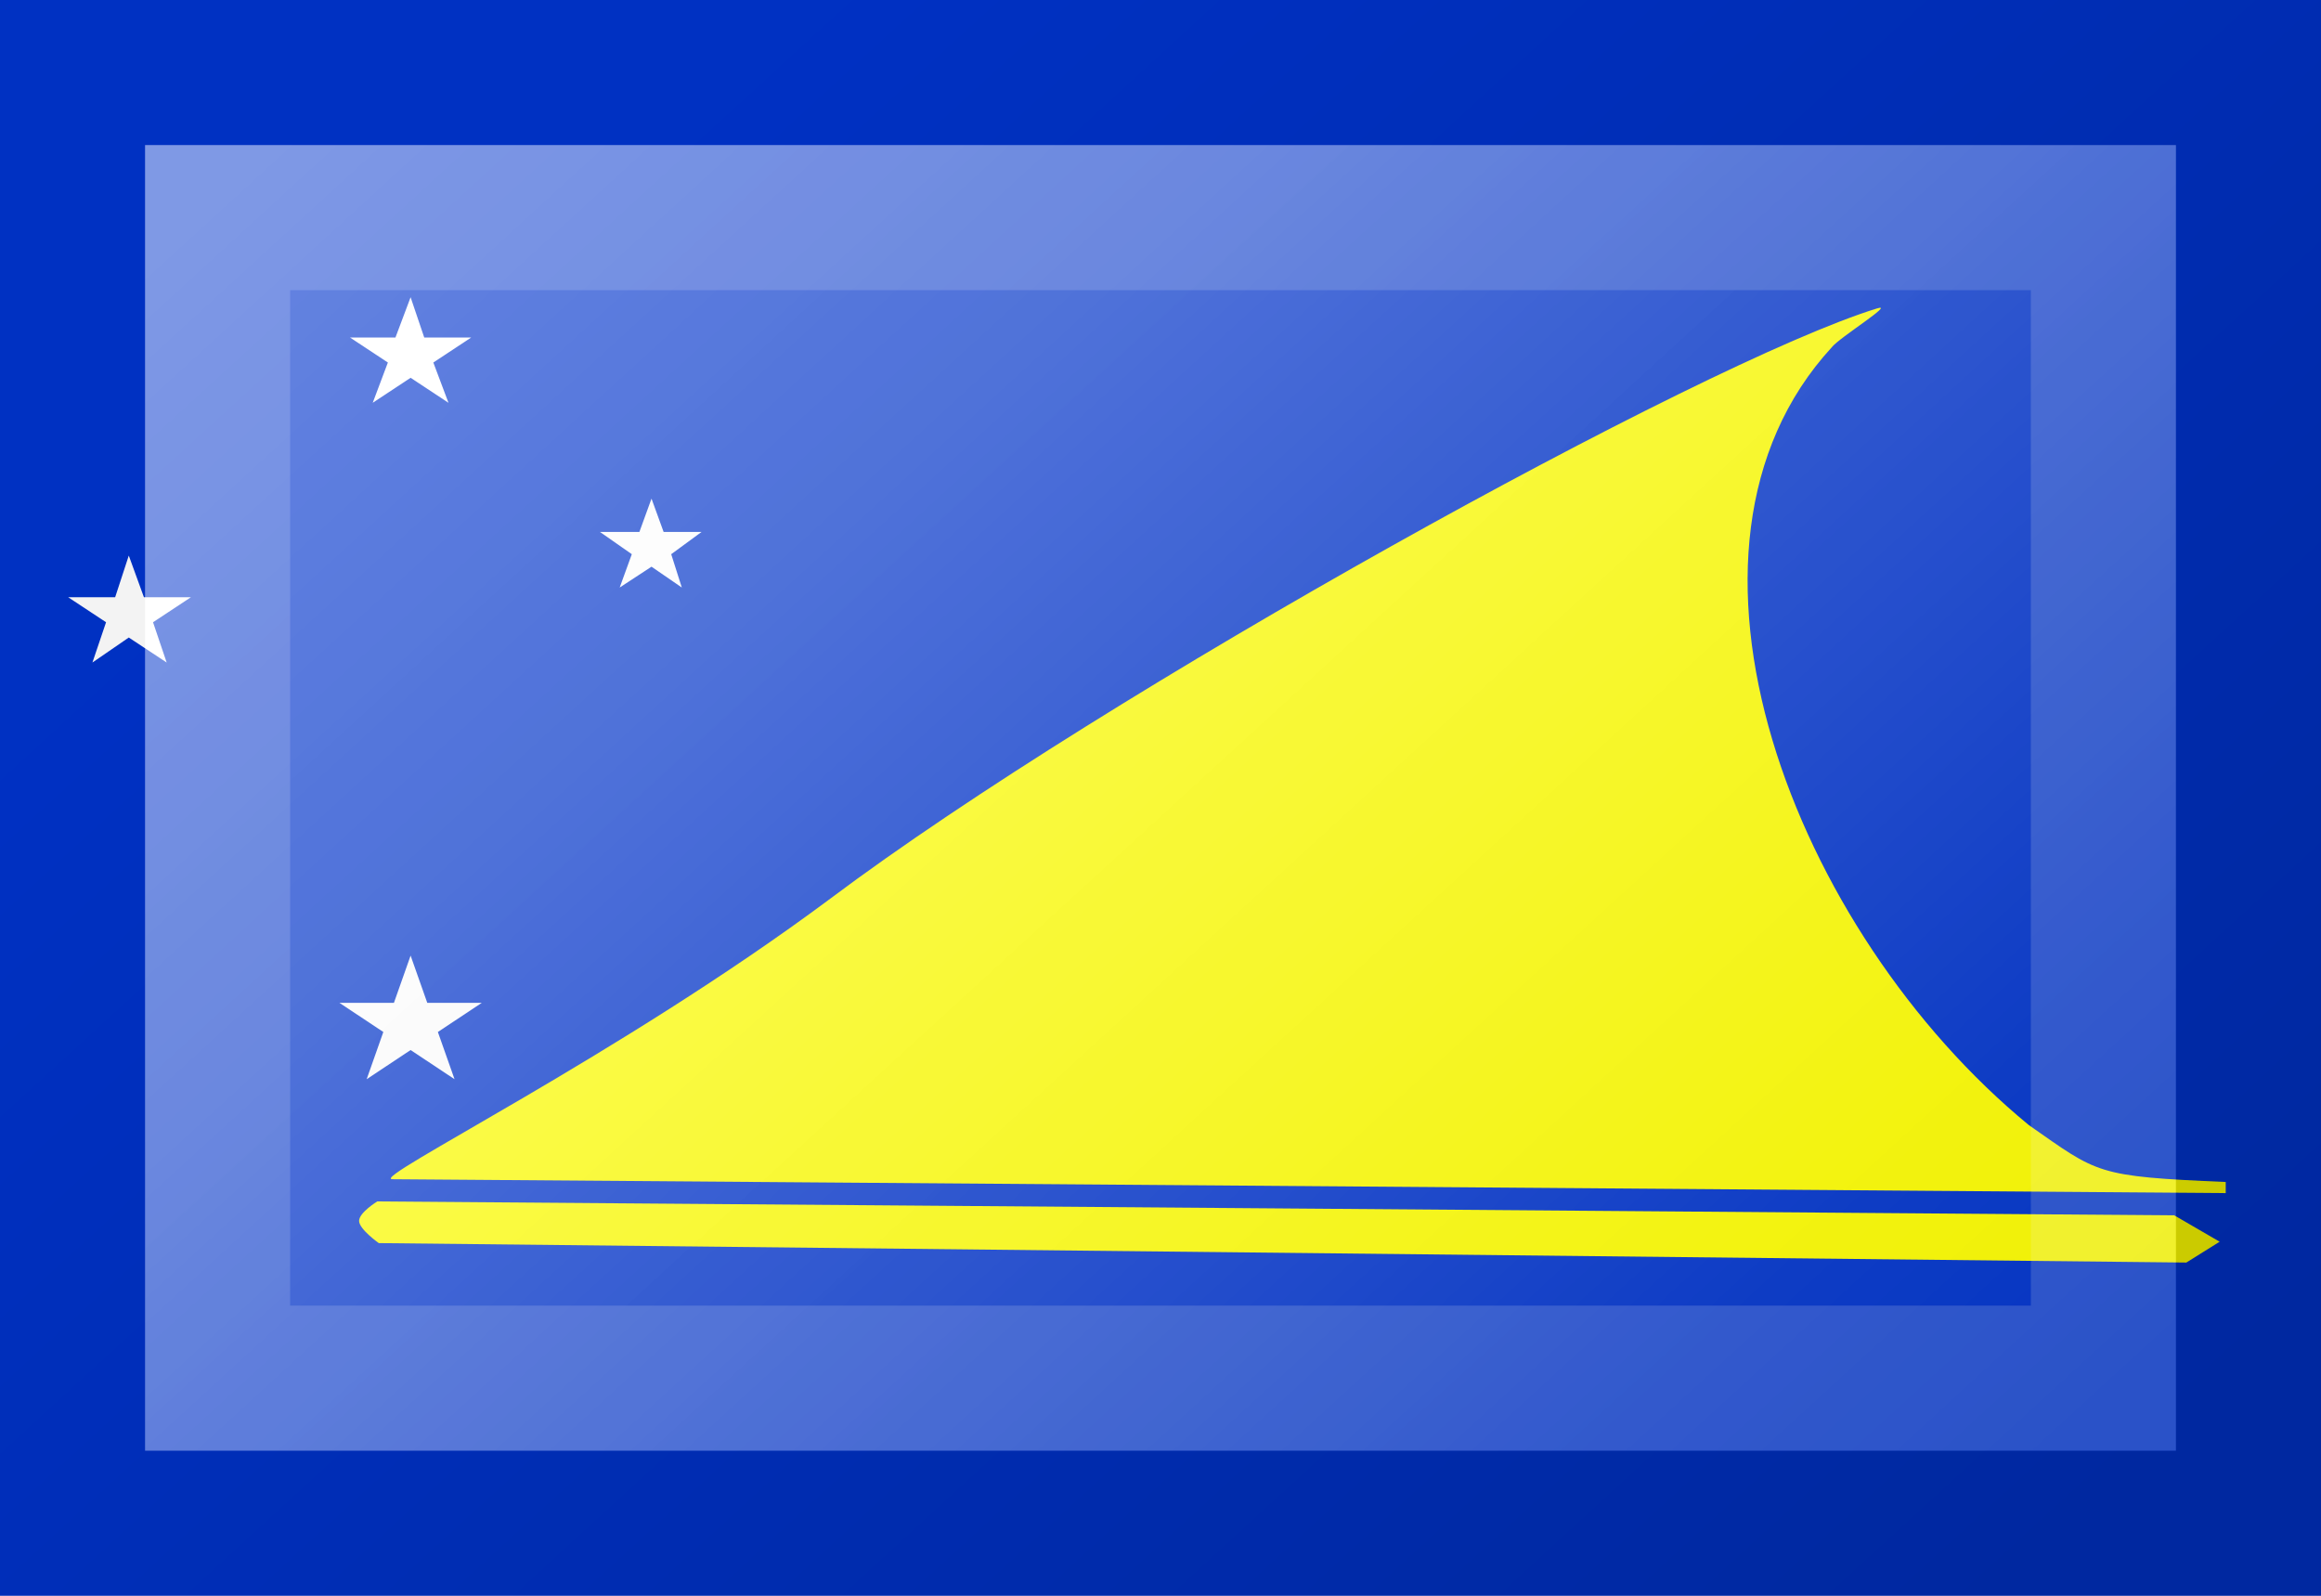
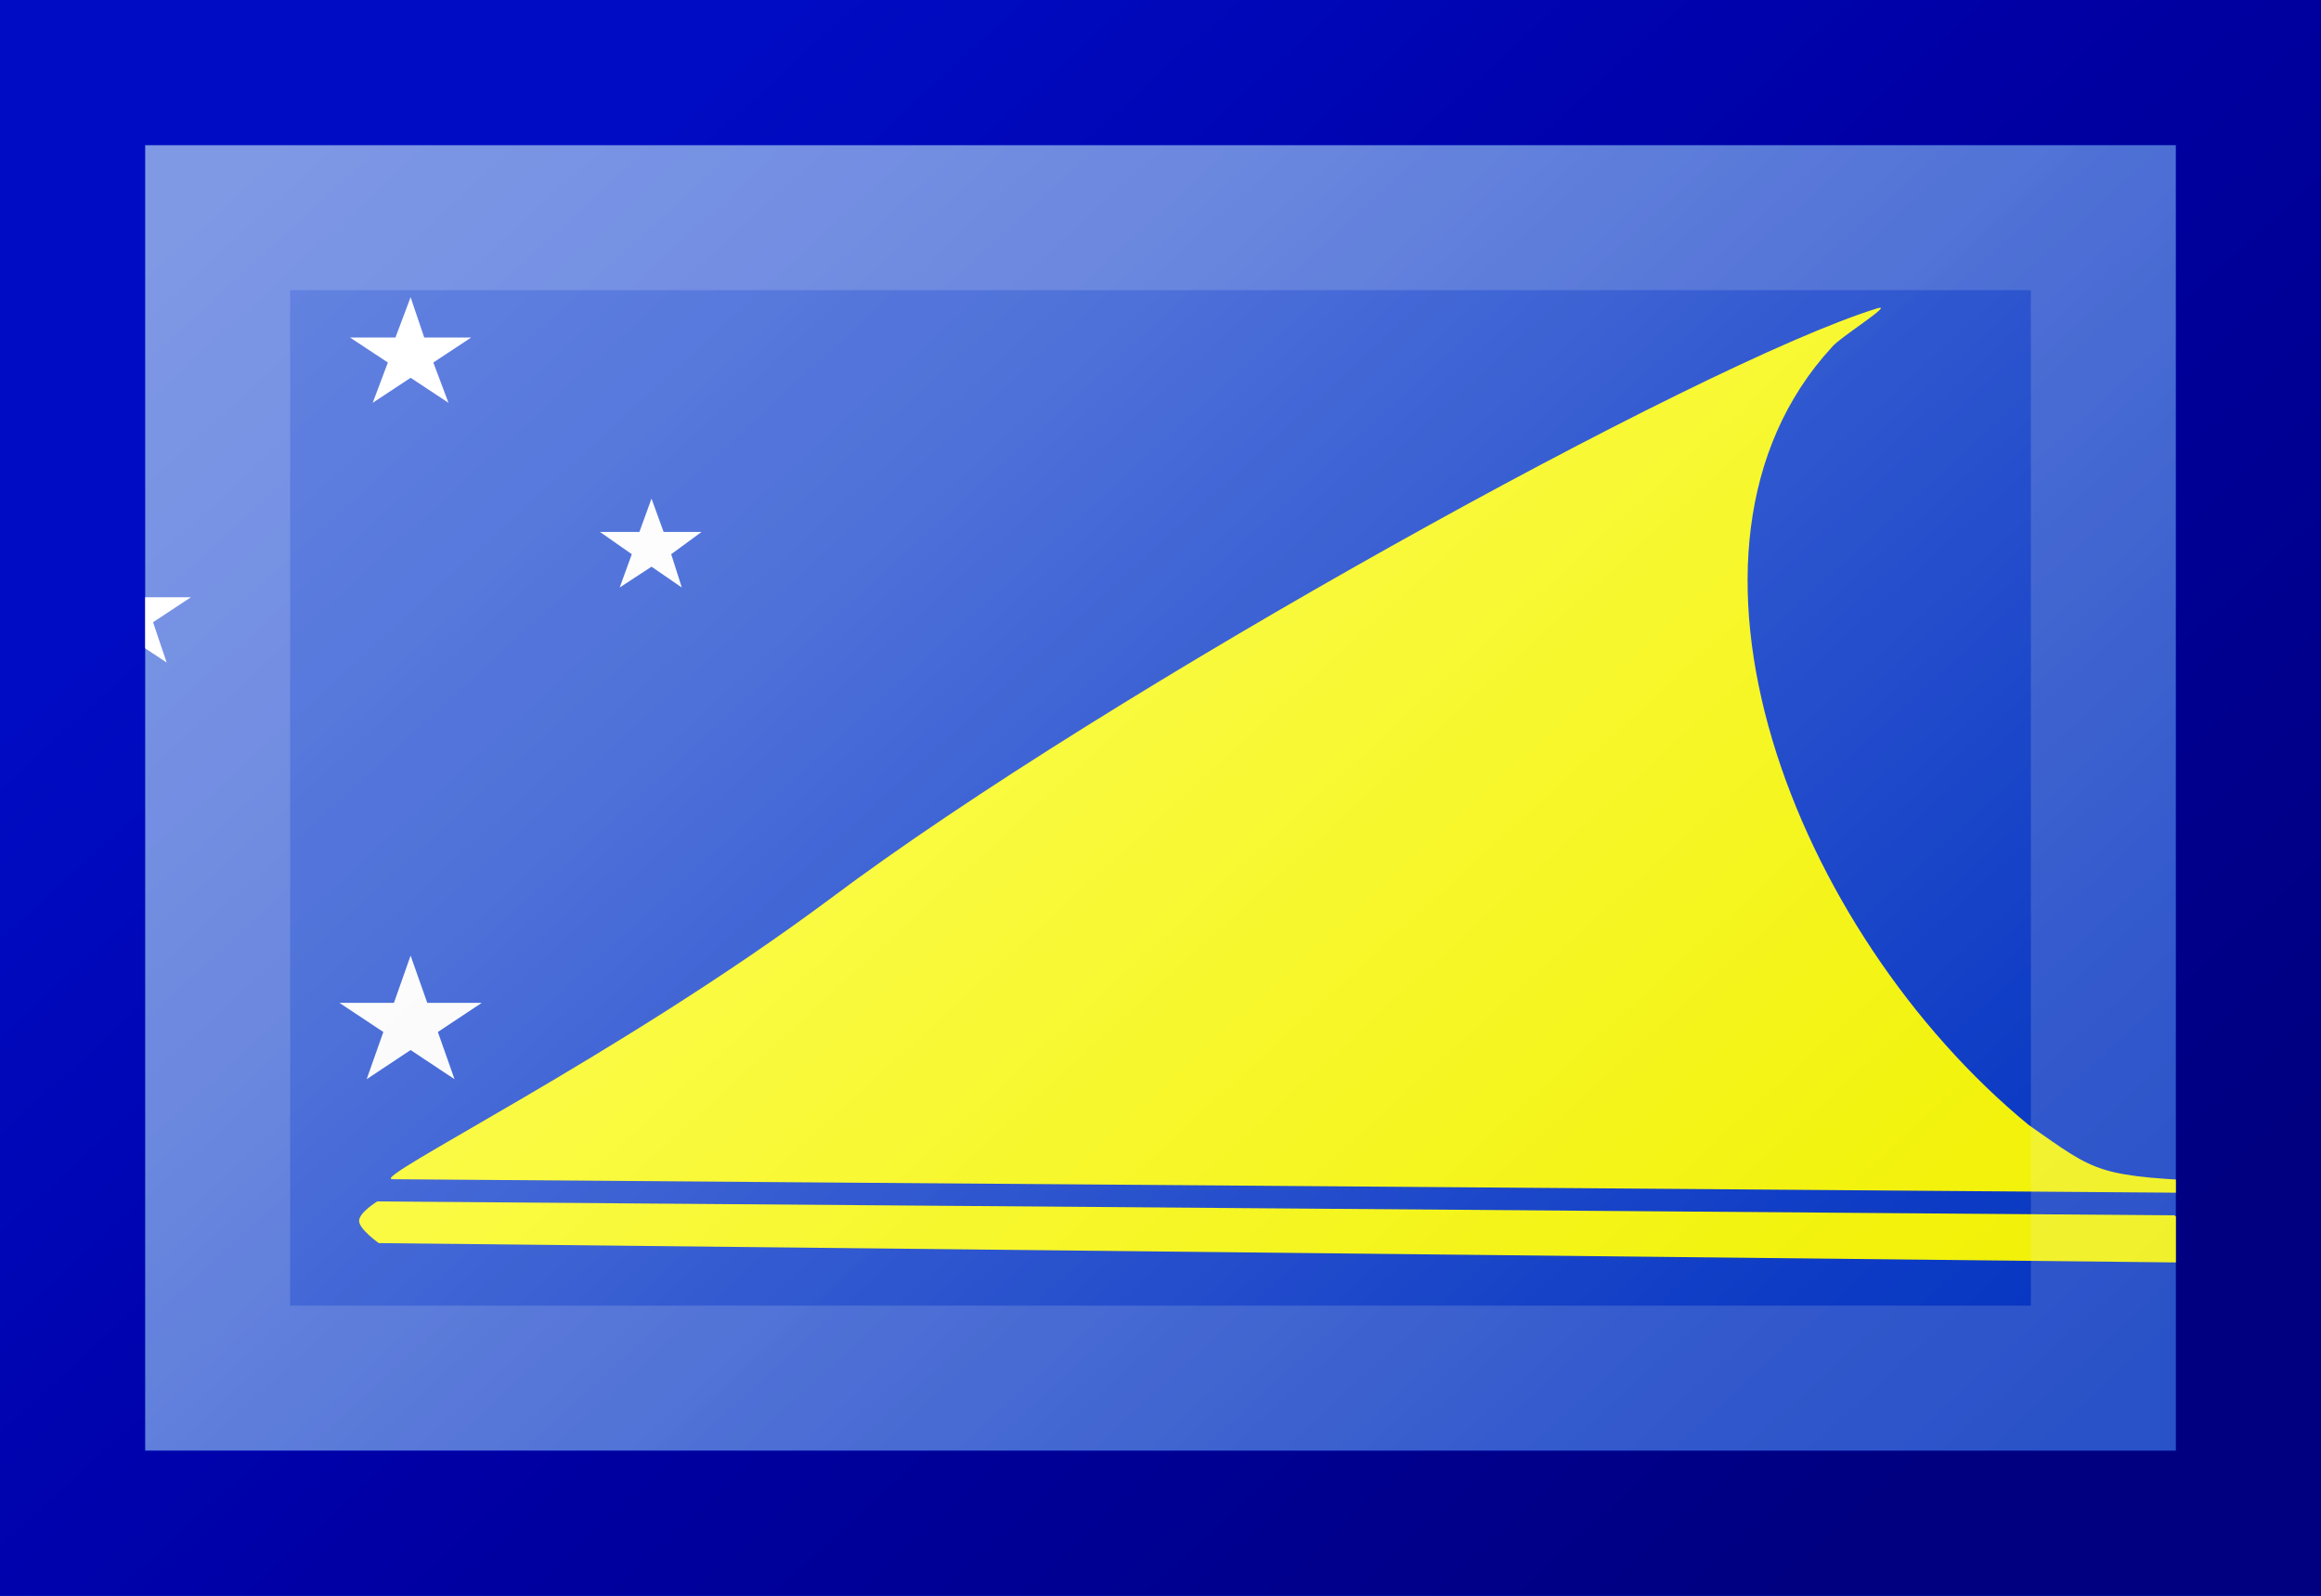
- <svg xmlns="http://www.w3.org/2000/svg" width="16" height="11" viewBox="0 0 16 11">
+ <svg xmlns="http://www.w3.org/2000/svg" xmlns:xlink="http://www.w3.org/1999/xlink" width="16" height="11" viewBox="0 0 16 11">
  <defs>
    <linearGradient id="ftk-gloss" gradientUnits="userSpaceOnUse" x1="1.352" y1="1.476" x2="11.384" y2="12.430">
      <stop offset="0.000" stop-color="#fff" stop-opacity="0.400" />
      <stop offset="0.308" stop-color="#fff" stop-opacity="0.314" />
      <stop offset="0.856" stop-color="#fff" stop-opacity="0.061" />
      <stop offset="1.000" stop-color="#fff" stop-opacity="0.021" />
    </linearGradient>
    <linearGradient id="ftk-shade" gradientUnits="userSpaceOnUse" x1="2.739" y1="2.991" x2="11.482" y2="12.537">
      <stop offset="0.000" stop-color="#000" stop-opacity="0.000" />
      <stop offset="1.000" stop-color="#000" stop-opacity="0.060" />
    </linearGradient>
-     <linearGradient id="ftk-edge" gradientUnits="userSpaceOnUse" x1="2.625" y1="2.866" x2="11.802" y2="12.886">
-       <stop offset="0.000" stop-color="#000" stop-opacity="0.048" />
-       <stop offset="0.295" stop-color="#000" stop-opacity="0.094" />
-       <stop offset="1.000" stop-color="#000" stop-opacity="0.217" />
+     <linearGradient id="ftk-edge" gradientUnits="userSpaceOnUse" x1="2.391" y1="2.611" x2="11.076" y2="12.094">
+       <stop offset="0" stop-color="#000cc4" />
+       <stop offset="0.463" stop-color="#0000a5" />
+       <stop offset="1" stop-color="#000081" />
    </linearGradient>
    <clipPath id="ftk-clip">
      <rect width="16" height="11" />
    </clipPath>
  </defs>
  <g clip-path="url(#ftk-clip)">
-     <g transform="scale(1.04447 0.95743)">
-       <path fill="#03c" d="M0 0L15.319 0L15.319 11.49L0 11.49z" />
-       <path fill="#ff0" d="M2.59 8.49c-.16 0 1.5-.89 2.89-2.02 1.82-1.49 5.75-3.86 6.91-4.25.12-.04-.25.21-.3.28-1.23 1.46-.25 4.21 1.3 5.6.46.35.44.37 1.3.41v.08zm-.1.16s-.12.08-.12.14.13.16.13.16l11.93.14.22-.15-.3-.19z" />
-       <path fill="#fff" d="m2.56 2.61-.1.29.25-.18.25.18-.1-.29.25-.18H2.8l-.09-.29-.1.29h-.3zm1.87 1.38.2-.16h-.25l-.08-.24-.08.24h-.26l.21.16-.08.24.21-.15.2.15zM.95 4.3.85 4l-.09.3H.45l.25.18-.09.29.24-.18.25.18-.09-.29.25-.18zm1.87 2.92-.11-.34-.11.34h-.36l.29.21-.11.34.29-.21.29.21-.11-.34.29-.21z" />
+     <g id="ftk-art">
+       <g transform="scale(1.04447 0.95743)">
+         <path fill="#03c" d="M0 0h15.32v11.49H0z" />
+         <path fill="#ff0" d="M2.59 8.49c-.16 0 1.5-.89 2.89-2.02 1.82-1.49 5.75-3.86 6.91-4.25.12-.04-.25.21-.3.28-1.23 1.46-.25 4.21 1.3 5.6.46.35.44.37 1.3.41v.08zm-.1.16s-.12.08-.12.14.13.16.13.16l11.93.14.22-.15-.3-.19z" />
+         <path fill="#fff" d="m2.56 2.61-.1.29.25-.18.25.18-.1-.29.25-.18H2.8l-.09-.29-.1.29h-.3zm1.87 1.38.2-.16h-.25l-.08-.24-.08.24h-.26l.21.16-.08.24.21-.15.2.15zM.95 4.3.85 4l-.09.3H.45l.25.18-.09.29.24-.18.25.18-.09-.29.25-.18zm1.87 2.92-.11-.34-.11.34h-.36l.29.21-.11.34.29-.21.29.21-.11-.34.29-.21z" />
+       </g>
    </g>
+     <use xlink:href="#ftk-art" />
+     <use xlink:href="#ftk-art" />
    <rect x="1" y="1" width="14" height="9" fill="url(#ftk-gloss)" />
    <path d="M1 1h14v9H1zM2 2v7h12V2z" fill="#fff" fill-opacity="0.164" fill-rule="evenodd" />
    <rect x="1" y="1" width="14" height="9" fill="url(#ftk-shade)" />
-     <path d="M0 0h16v11H0zM1 1v9h14V1z" fill="url(#ftk-edge)" fill-rule="evenodd" />
+     <path fill="url(#ftk-edge)" d="M0 0h16v11H0zM1 1v9h14V1z" />
  </g>
</svg>
